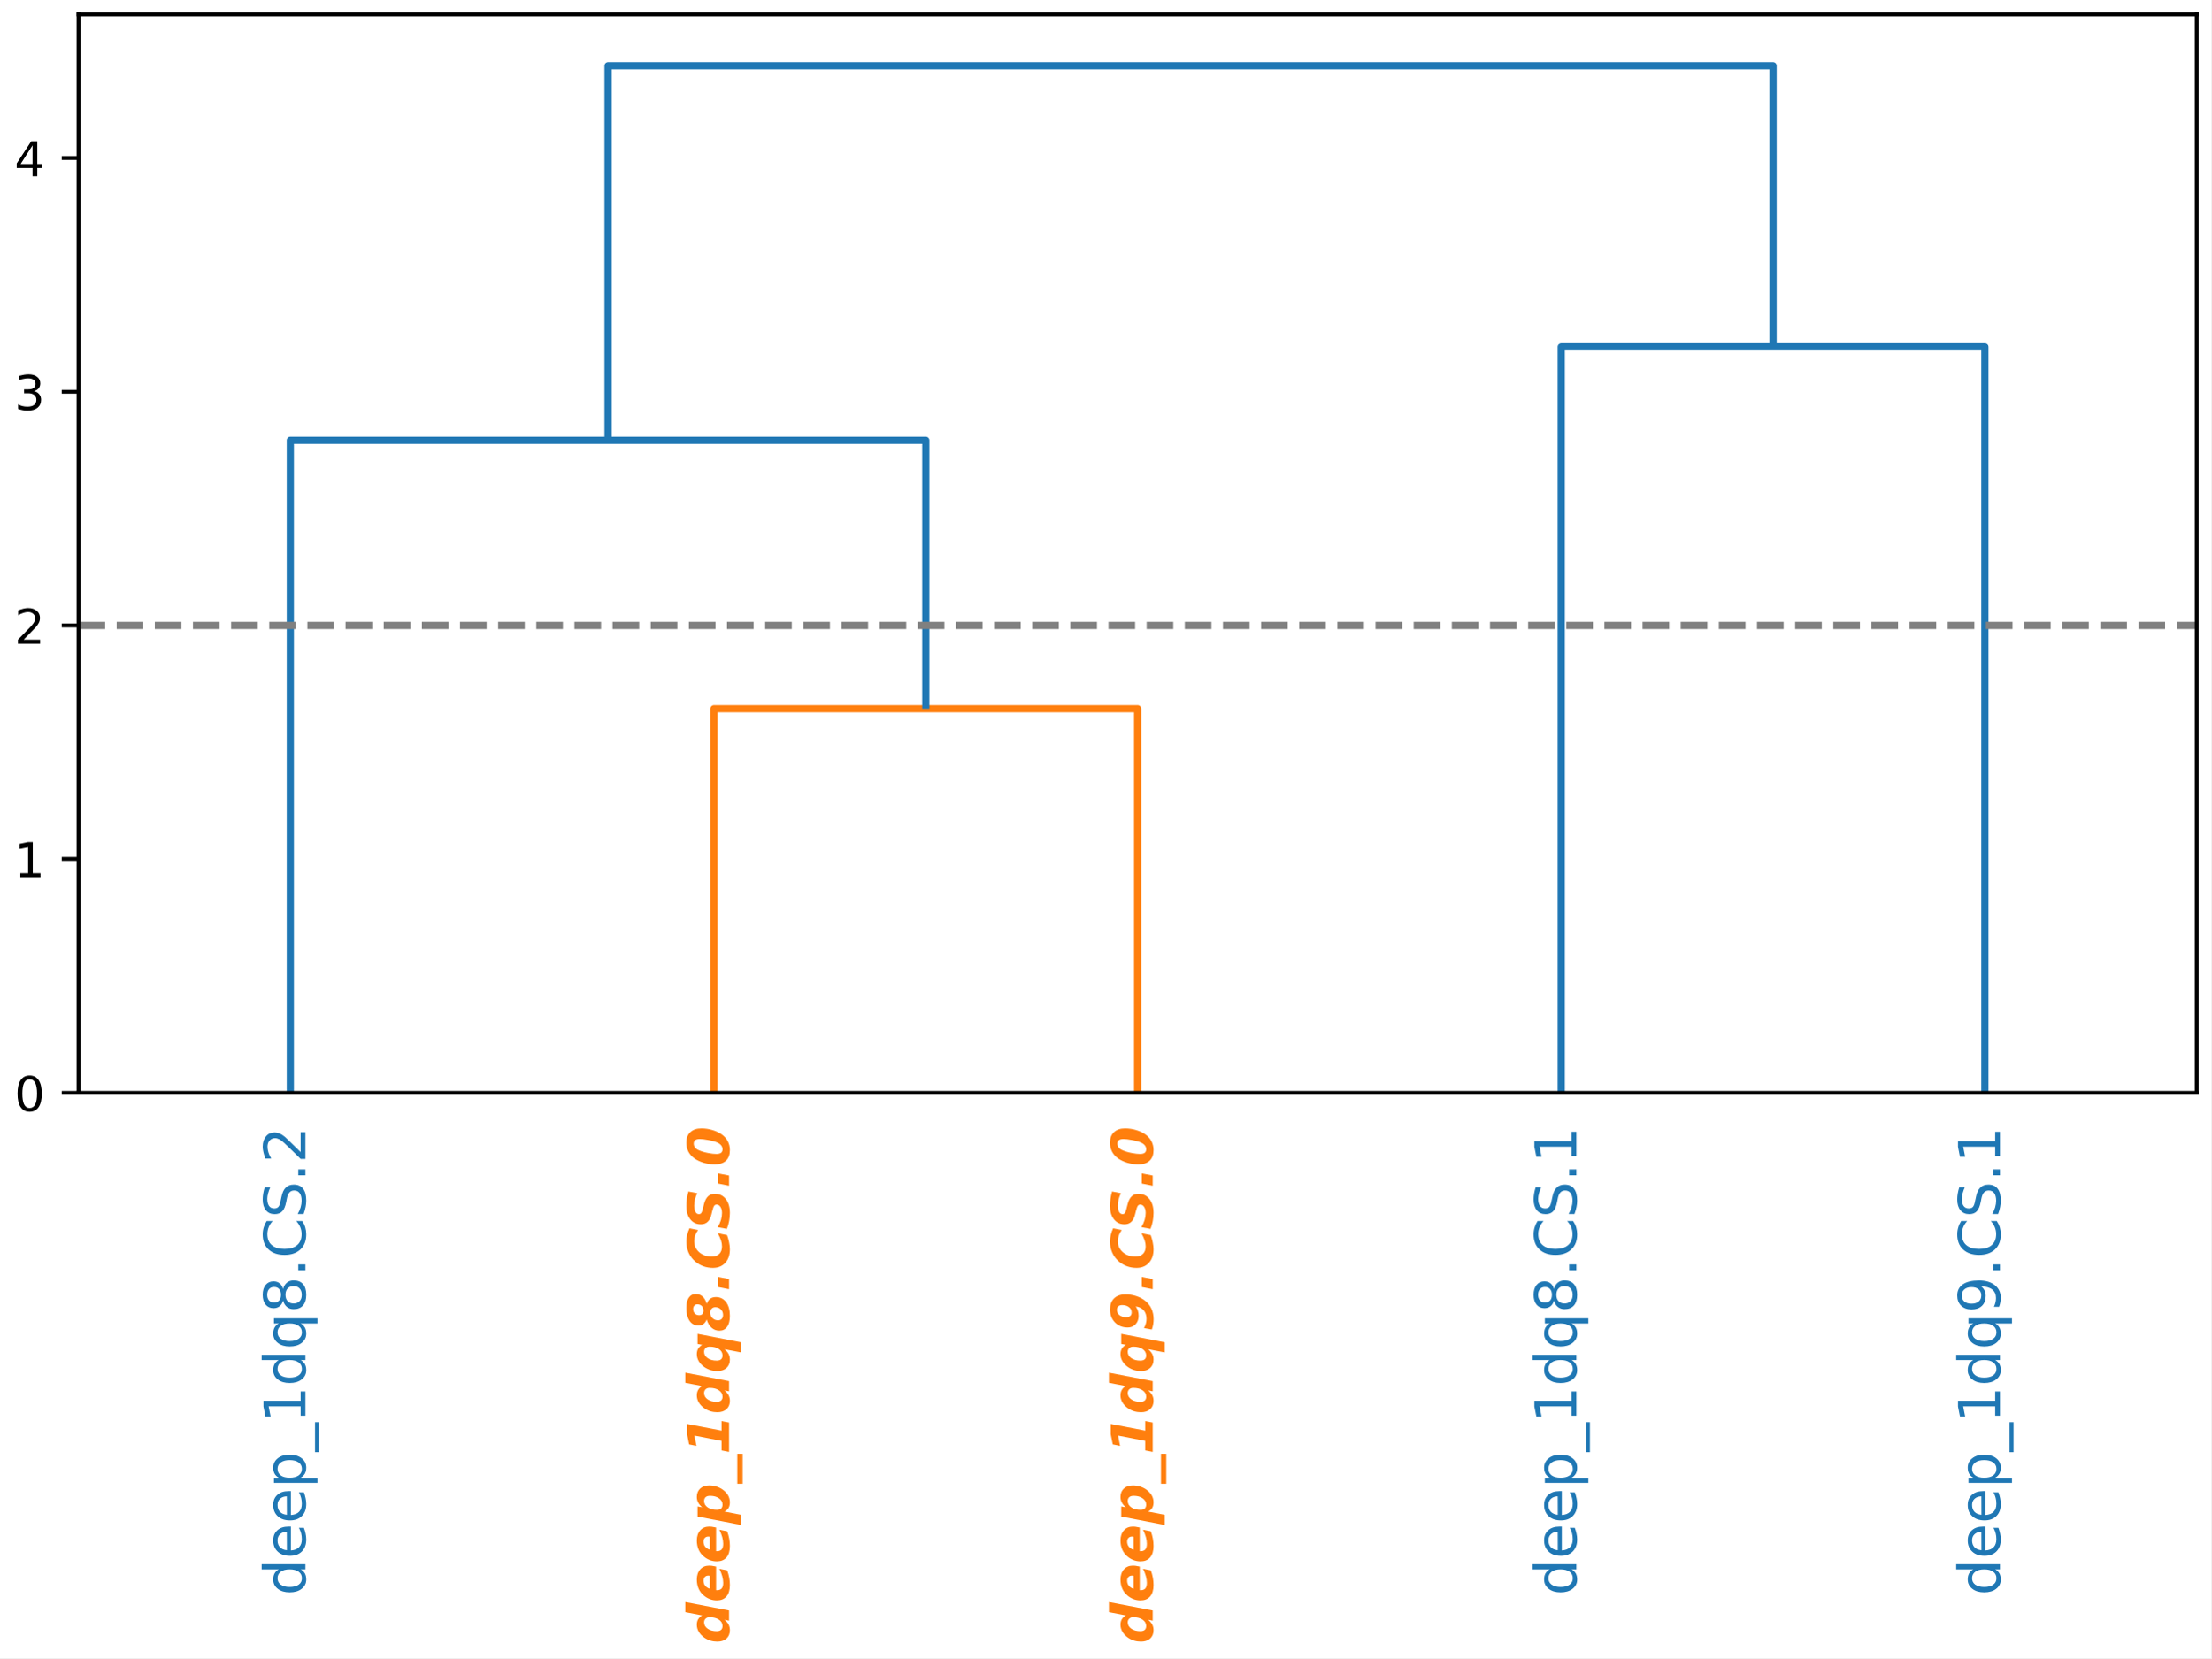
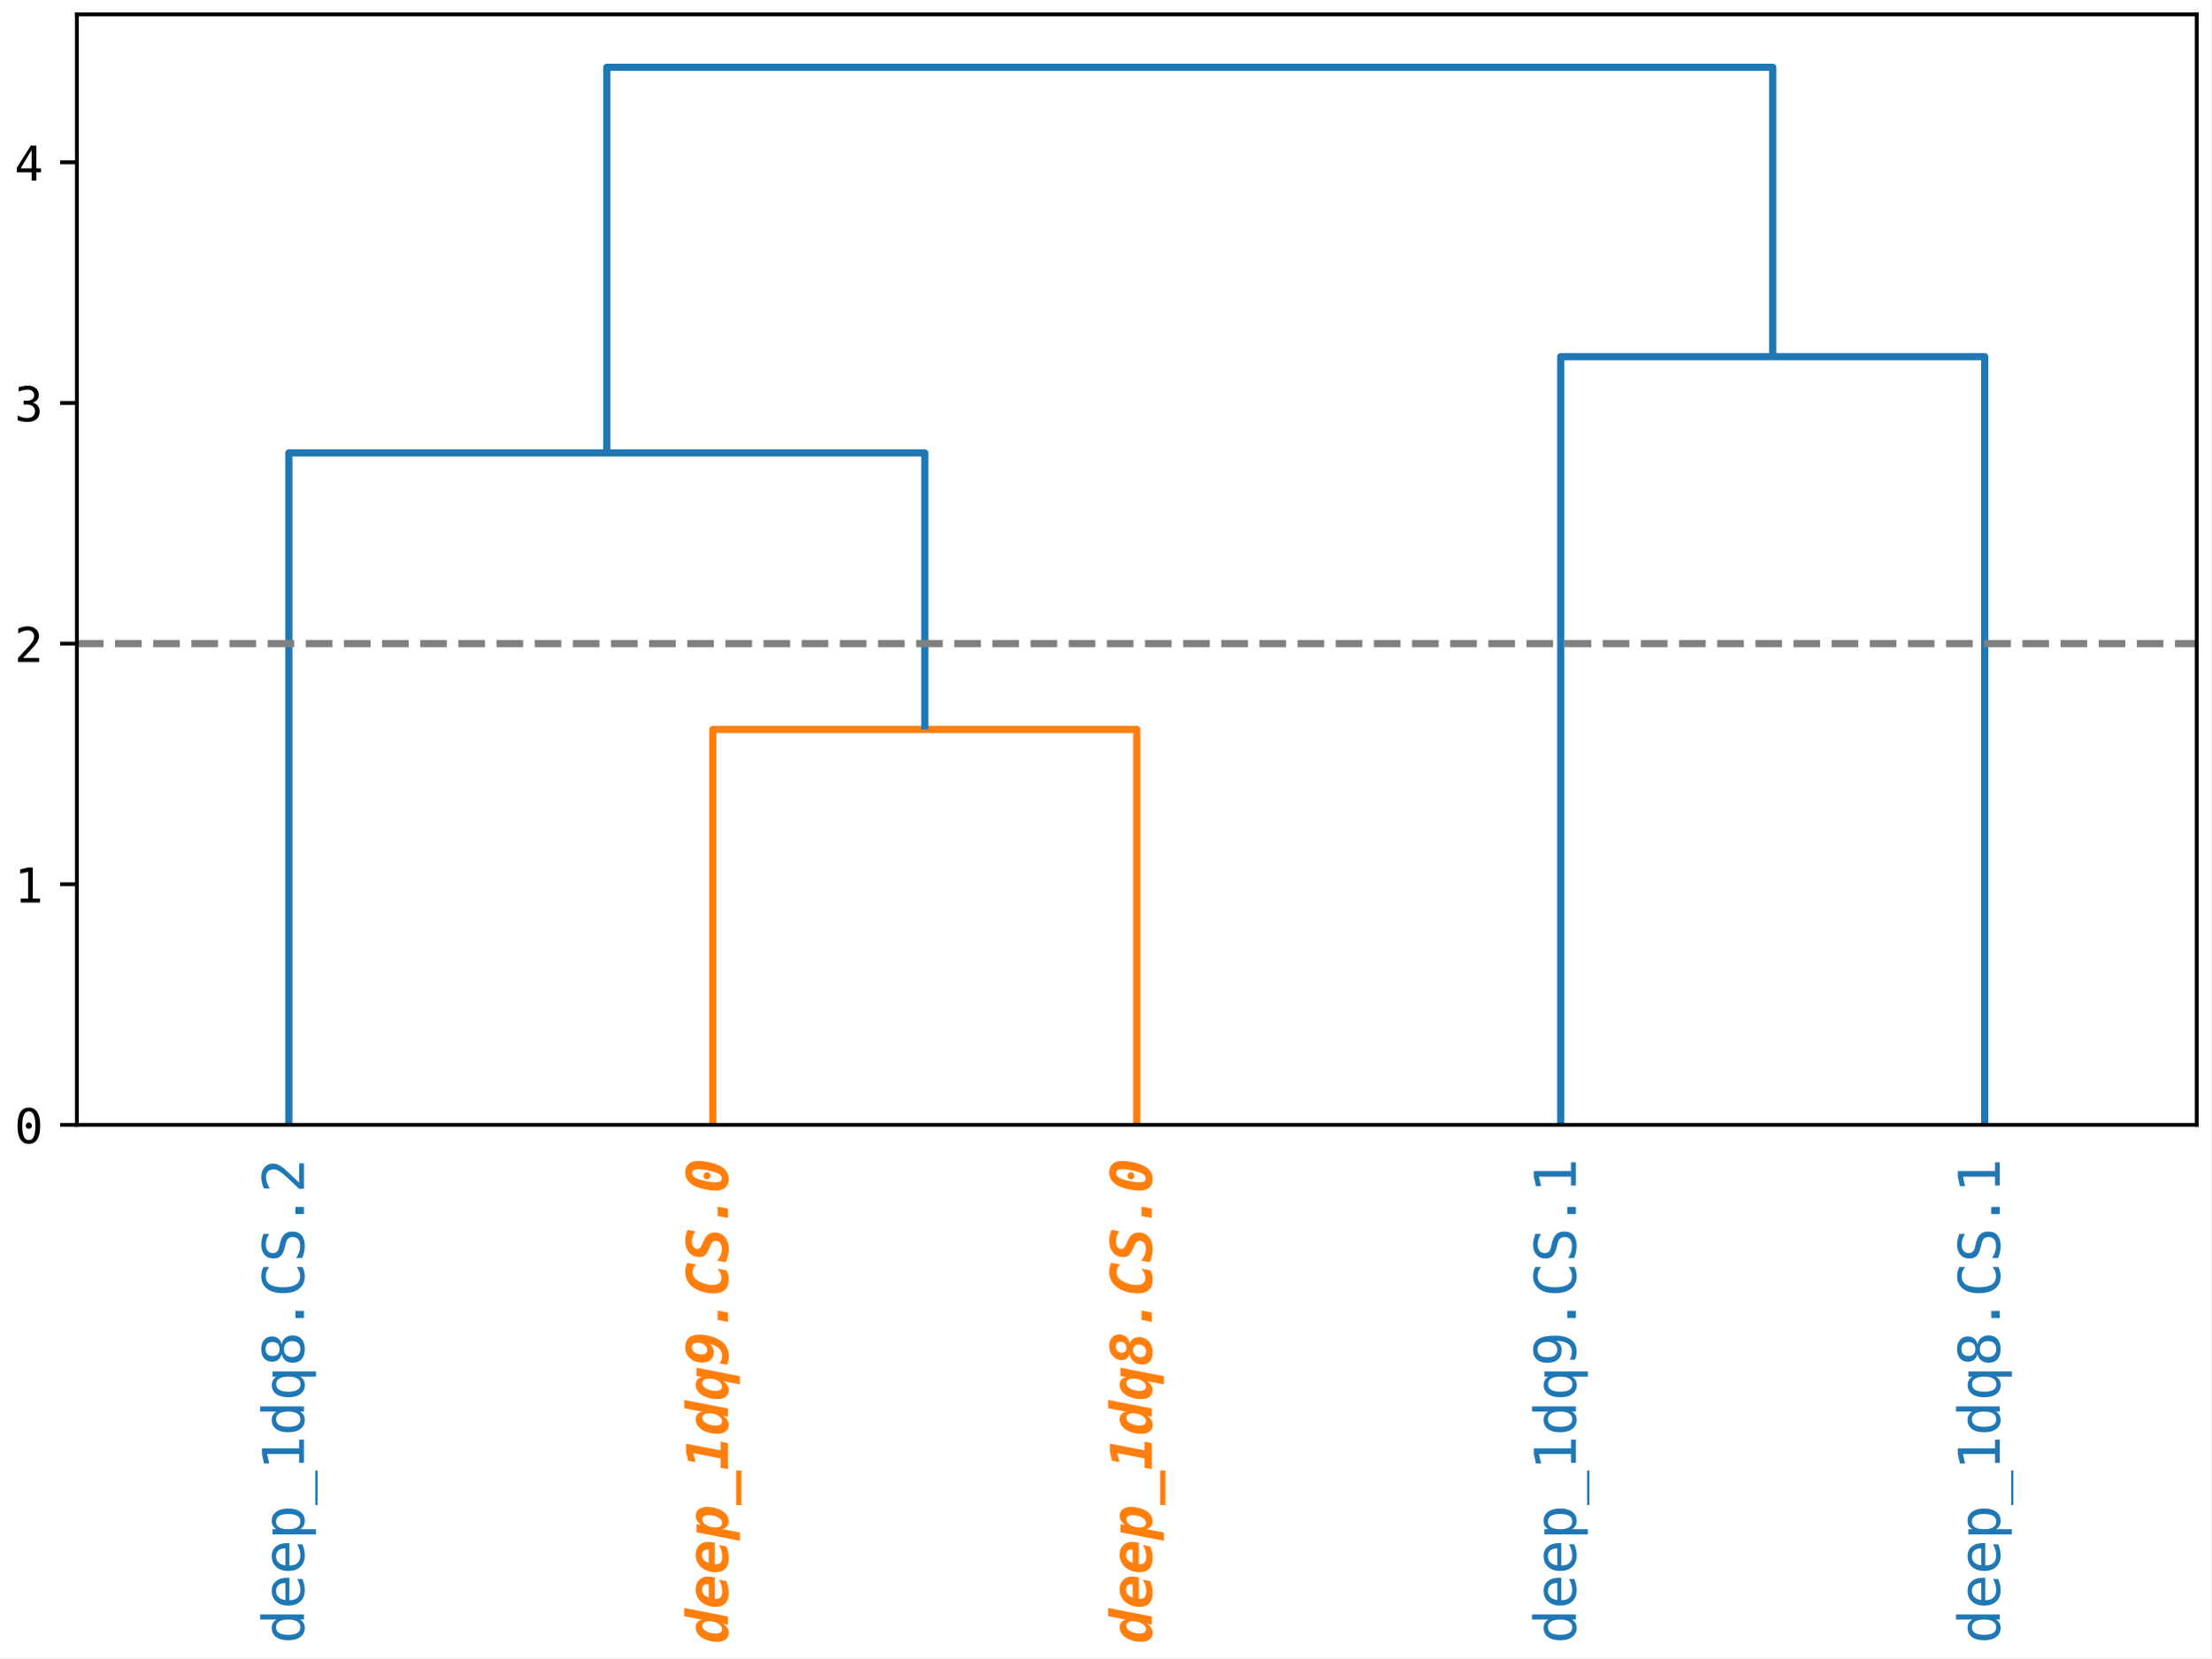
<svg xmlns="http://www.w3.org/2000/svg" xmlns:xlink="http://www.w3.org/1999/xlink" width="460.8pt" height="345.6pt" viewBox="0 0 460.8 345.6" version="1.1">
  <defs>
    <style type="text/css">*{stroke-linejoin: round; stroke-linecap: butt}</style>
  </defs>
  <g id="figure_1">
    <g id="patch_1">
      <path d="M 0 345.6  L 460.8 345.6  L 460.8 0  L 0 0  z " style="fill: #ffffff" />
    </g>
    <g id="axes_1">
      <g id="patch_2">
-         <path d="M 16.363 227.785  L 457.8 227.785  L 457.8 3  L 16.363 3  z " style="fill: #ffffff" />
+         <path d="M 16.021 234.459  L 457.8 234.459  L 457.8 3  L 16.021 3  z " style="fill: #ffffff" />
      </g>
      <g id="matplotlib.axis_1">
        <g id="xtick_1">
          <g id="text_1">
-             <text style="font-size: 12px; font-family: 'DejaVu Sans', 'Bitstream Vera Sans', 'Computer Modern Sans Serif', 'Lucida Grande', 'Verdana', 'Geneva', 'Lucid', 'Arial', 'Helvetica', 'Avant Garde', sans-serif; fill: #1f77b4" transform="translate(63.65082 332.5554) rotate(-90)">deep_1dq8.CS.2</text>
+             <text style="font-size: 12px; font-family: 'DejaVu Sans Mono', 'Arial', 'Helvetica', sans-serif; fill: #1f77b4" transform="translate(63.34285 342.5998) rotate(-90)">deep_1dq8.CS.2</text>
          </g>
        </g>
        <g id="xtick_2">
          <g id="text_2">
-             <text style="font-style: italic; font-weight: 700; font-size: 12px; font-family: 'DejaVu Sans', 'Bitstream Vera Sans', 'Computer Modern Sans Serif', 'Lucida Grande', 'Verdana', 'Geneva', 'Lucid', 'Arial', 'Helvetica', 'Avant Garde', sans-serif; fill: #ff7f0e" transform="translate(151.9382 342.5998) rotate(-90)">deep_1dq8.CS.0</text>
+             <text style="font-style: italic; font-weight: 700; font-size: 12px; font-family: 'DejaVu Sans Mono', 'Arial', 'Helvetica', sans-serif; fill: #ff7f0e" transform="translate(151.6987 342.5998) rotate(-90)">deep_1dq9.CS.0</text>
          </g>
        </g>
        <g id="xtick_3">
          <g id="text_3">
-             <text style="font-style: italic; font-weight: 700; font-size: 12px; font-family: 'DejaVu Sans', 'Bitstream Vera Sans', 'Computer Modern Sans Serif', 'Lucida Grande', 'Verdana', 'Geneva', 'Lucid', 'Arial', 'Helvetica', 'Avant Garde', sans-serif; fill: #ff7f0e" transform="translate(240.2256 342.5998) rotate(-90)">deep_1dq9.CS.0</text>
+             <text style="font-style: italic; font-weight: 700; font-size: 12px; font-family: 'DejaVu Sans Mono', 'Arial', 'Helvetica', sans-serif; fill: #ff7f0e" transform="translate(240.0545 342.5998) rotate(-90)">deep_1dq8.CS.0</text>
          </g>
        </g>
        <g id="xtick_4">
          <g id="text_4">
-             <text style="font-size: 12px; font-family: 'DejaVu Sans', 'Bitstream Vera Sans', 'Computer Modern Sans Serif', 'Lucida Grande', 'Verdana', 'Geneva', 'Lucid', 'Arial', 'Helvetica', 'Avant Garde', sans-serif; fill: #1f77b4" transform="translate(328.513 332.5554) rotate(-90)">deep_1dq8.CS.1</text>
+             <text style="font-size: 12px; font-family: 'DejaVu Sans Mono', 'Arial', 'Helvetica', sans-serif; fill: #1f77b4" transform="translate(328.4104 342.5998) rotate(-90)">deep_1dq9.CS.1</text>
          </g>
        </g>
        <g id="xtick_5">
          <g id="text_5">
-             <text style="font-size: 12px; font-family: 'DejaVu Sans', 'Bitstream Vera Sans', 'Computer Modern Sans Serif', 'Lucida Grande', 'Verdana', 'Geneva', 'Lucid', 'Arial', 'Helvetica', 'Avant Garde', sans-serif; fill: #1f77b4" transform="translate(416.8004 332.5554) rotate(-90)">deep_1dq9.CS.1</text>
+             <text style="font-size: 12px; font-family: 'DejaVu Sans Mono', 'Arial', 'Helvetica', sans-serif; fill: #1f77b4" transform="translate(416.7662 342.5998) rotate(-90)">deep_1dq8.CS.1</text>
          </g>
        </g>
      </g>
      <g id="matplotlib.axis_2">
        <g id="ytick_1">
          <g id="line2d_1">
            <defs>
              <path id="m9510029bed" d="M 0 0  L -3.5 0  " style="stroke: #000000; stroke-width: 0.8" />
            </defs>
            <g>
-               <use xlink:href="#m9510029bed" x="16.363" y="227.785" style="stroke: #000000; stroke-width: 0.8" />
+               <use xlink:href="#m9510029bed" x="16.021" y="234.459" style="stroke: #000000; stroke-width: 0.8" />
            </g>
          </g>
          <g id="text_6">
-             <text style="font-size: 10px; font-family: 'DejaVu Sans', 'Bitstream Vera Sans', 'Computer Modern Sans Serif', 'Lucida Grande', 'Verdana', 'Geneva', 'Lucid', 'Arial', 'Helvetica', 'Avant Garde', sans-serif; text-anchor: end" x="9.363" y="231.585" transform="rotate(-0 9.36274 231.5846)">0</text>
+             <text style="font-size: 10px; font-family: 'DejaVu Sans Mono', 'Arial', 'Helvetica', sans-serif; text-anchor: end" x="9.021" y="238.284" transform="rotate(-0 9.020553 238.2843)">0</text>
          </g>
        </g>
        <g id="ytick_2">
          <g id="line2d_2">
            <g>
-               <use xlink:href="#m9510029bed" x="16.363" y="179.071" style="stroke: #000000; stroke-width: 0.8" />
+               <use xlink:href="#m9510029bed" x="16.021" y="184.298" style="stroke: #000000; stroke-width: 0.8" />
            </g>
          </g>
          <g id="text_7">
-             <text style="font-size: 10px; font-family: 'DejaVu Sans', 'Bitstream Vera Sans', 'Computer Modern Sans Serif', 'Lucida Grande', 'Verdana', 'Geneva', 'Lucid', 'Arial', 'Helvetica', 'Avant Garde', sans-serif; text-anchor: end" x="9.363" y="182.87" transform="rotate(-0 9.36274 182.8705)">1</text>
+             <text style="font-size: 10px; font-family: 'DejaVu Sans Mono', 'Arial', 'Helvetica', sans-serif; text-anchor: end" x="9.021" y="188.124" transform="rotate(-0 9.020553 188.124)">1</text>
          </g>
        </g>
        <g id="ytick_3">
          <g id="line2d_3">
            <g>
-               <use xlink:href="#m9510029bed" x="16.363" y="130.357" style="stroke: #000000; stroke-width: 0.8" />
+               <use xlink:href="#m9510029bed" x="16.021" y="134.138" style="stroke: #000000; stroke-width: 0.8" />
            </g>
          </g>
          <g id="text_8">
-             <text style="font-size: 10px; font-family: 'DejaVu Sans', 'Bitstream Vera Sans', 'Computer Modern Sans Serif', 'Lucida Grande', 'Verdana', 'Geneva', 'Lucid', 'Arial', 'Helvetica', 'Avant Garde', sans-serif; text-anchor: end" x="9.363" y="134.156" transform="rotate(-0 9.36274 134.1563)">2</text>
+             <text style="font-size: 10px; font-family: 'DejaVu Sans Mono', 'Arial', 'Helvetica', sans-serif; text-anchor: end" x="9.021" y="137.964" transform="rotate(-0 9.020553 137.9637)">2</text>
          </g>
        </g>
        <g id="ytick_4">
          <g id="line2d_4">
            <g>
-               <use xlink:href="#m9510029bed" x="16.363" y="81.643" style="stroke: #000000; stroke-width: 0.8" />
+               <use xlink:href="#m9510029bed" x="16.021" y="83.978" style="stroke: #000000; stroke-width: 0.8" />
            </g>
          </g>
          <g id="text_9">
-             <text style="font-size: 10px; font-family: 'DejaVu Sans', 'Bitstream Vera Sans', 'Computer Modern Sans Serif', 'Lucida Grande', 'Verdana', 'Geneva', 'Lucid', 'Arial', 'Helvetica', 'Avant Garde', sans-serif; text-anchor: end" x="9.363" y="85.442" transform="rotate(-0 9.36274 85.44216)">3</text>
+             <text style="font-size: 10px; font-family: 'DejaVu Sans Mono', 'Arial', 'Helvetica', sans-serif; text-anchor: end" x="9.021" y="87.803" transform="rotate(-0 9.020553 87.80336)">3</text>
          </g>
        </g>
        <g id="ytick_5">
          <g id="line2d_5">
            <g>
-               <use xlink:href="#m9510029bed" x="16.363" y="32.929" style="stroke: #000000; stroke-width: 0.8" />
+               <use xlink:href="#m9510029bed" x="16.021" y="33.817" style="stroke: #000000; stroke-width: 0.8" />
            </g>
          </g>
          <g id="text_10">
-             <text style="font-size: 10px; font-family: 'DejaVu Sans', 'Bitstream Vera Sans', 'Computer Modern Sans Serif', 'Lucida Grande', 'Verdana', 'Geneva', 'Lucid', 'Arial', 'Helvetica', 'Avant Garde', sans-serif; text-anchor: end" x="9.363" y="36.728" transform="rotate(-0 9.36274 36.72801)">4</text>
+             <text style="font-size: 10px; font-family: 'DejaVu Sans Mono', 'Arial', 'Helvetica', sans-serif; text-anchor: end" x="9.021" y="37.643" transform="rotate(-0 9.020553 37.64305)">4</text>
          </g>
        </g>
      </g>
      <g id="LineCollection_1">
-         <path d="M 148.794 227.785  L 148.794 147.726  L 237.081 147.726  L 237.081 227.785  " clip-path="url(#p5dc84ec606)" style="fill: none; stroke: #ff7f0e; stroke-width: 1.5" />
+         <path d="M 148.554 234.459  L 148.554 152.022  L 236.91 152.022  L 236.91 234.459  " clip-path="url(#p917743dae5)" style="fill: none; stroke: #ff7f0e; stroke-width: 1.5" />
      </g>
      <g id="LineCollection_2">
-         <path d="M 60.506 227.785  L 60.506 91.766  L 192.938 91.766  L 192.938 147.726  " clip-path="url(#p5dc84ec606)" style="fill: none; stroke: #1f77b4; stroke-width: 1.5" />
-         <path d="M 325.369 227.785  L 325.369 72.282  L 413.656 72.282  L 413.656 227.785  " clip-path="url(#p5dc84ec606)" style="fill: none; stroke: #1f77b4; stroke-width: 1.5" />
-         <path d="M 126.722 91.766  L 126.722 13.704  L 369.512 13.704  L 369.512 72.282  " clip-path="url(#p5dc84ec606)" style="fill: none; stroke: #1f77b4; stroke-width: 1.5" />
+         <path d="M 60.198 234.459  L 60.198 94.401  L 192.732 94.401  L 192.732 152.022  " clip-path="url(#p917743dae5)" style="fill: none; stroke: #1f77b4; stroke-width: 1.5" />
+         <path d="M 325.266 234.459  L 325.266 74.339  L 413.622 74.339  L 413.622 234.459  " clip-path="url(#p917743dae5)" style="fill: none; stroke: #1f77b4; stroke-width: 1.5" />
+         <path d="M 126.465 94.401  L 126.465 14.022  L 369.444 14.022  L 369.444 74.339  " clip-path="url(#p917743dae5)" style="fill: none; stroke: #1f77b4; stroke-width: 1.5" />
      </g>
      <g id="line2d_6">
-         <path d="M 16.363 130.357  L 457.8 130.357  " clip-path="url(#p5dc84ec606)" style="fill: none; stroke-dasharray: 5.55,2.4; stroke-dashoffset: 0; stroke: #808080; stroke-width: 1.5" />
+         <path d="M 16.021 134.138  L 457.8 134.138  " clip-path="url(#p917743dae5)" style="fill: none; stroke-dasharray: 5.55,2.4; stroke-dashoffset: 0; stroke: #808080; stroke-width: 1.5" />
      </g>
      <g id="patch_3">
-         <path d="M 16.363 227.785  L 16.363 3  " style="fill: none; stroke: #000000; stroke-width: 0.8; stroke-linejoin: miter; stroke-linecap: square" />
+         <path d="M 16.021 234.459  L 16.021 3  " style="fill: none; stroke: #000000; stroke-width: 0.8; stroke-linejoin: miter; stroke-linecap: square" />
      </g>
      <g id="patch_4">
-         <path d="M 457.8 227.785  L 457.8 3  " style="fill: none; stroke: #000000; stroke-width: 0.8; stroke-linejoin: miter; stroke-linecap: square" />
+         <path d="M 457.8 234.459  L 457.8 3  " style="fill: none; stroke: #000000; stroke-width: 0.8; stroke-linejoin: miter; stroke-linecap: square" />
      </g>
      <g id="patch_5">
-         <path d="M 16.363 227.785  L 457.8 227.785  " style="fill: none; stroke: #000000; stroke-width: 0.8; stroke-linejoin: miter; stroke-linecap: square" />
+         <path d="M 16.021 234.459  L 457.8 234.459  " style="fill: none; stroke: #000000; stroke-width: 0.8; stroke-linejoin: miter; stroke-linecap: square" />
      </g>
      <g id="patch_6">
-         <path d="M 16.363 3  L 457.8 3  " style="fill: none; stroke: #000000; stroke-width: 0.8; stroke-linejoin: miter; stroke-linecap: square" />
+         <path d="M 16.021 3  L 457.8 3  " style="fill: none; stroke: #000000; stroke-width: 0.8; stroke-linejoin: miter; stroke-linecap: square" />
      </g>
    </g>
  </g>
  <defs>
-     <clipPath id="p5dc84ec606">
-       <rect x="16.363" y="3" width="441.437" height="224.785" />
+     <clipPath id="p917743dae5">
+       <rect x="16.021" y="3" width="441.779" height="231.458" />
    </clipPath>
  </defs>
</svg>
